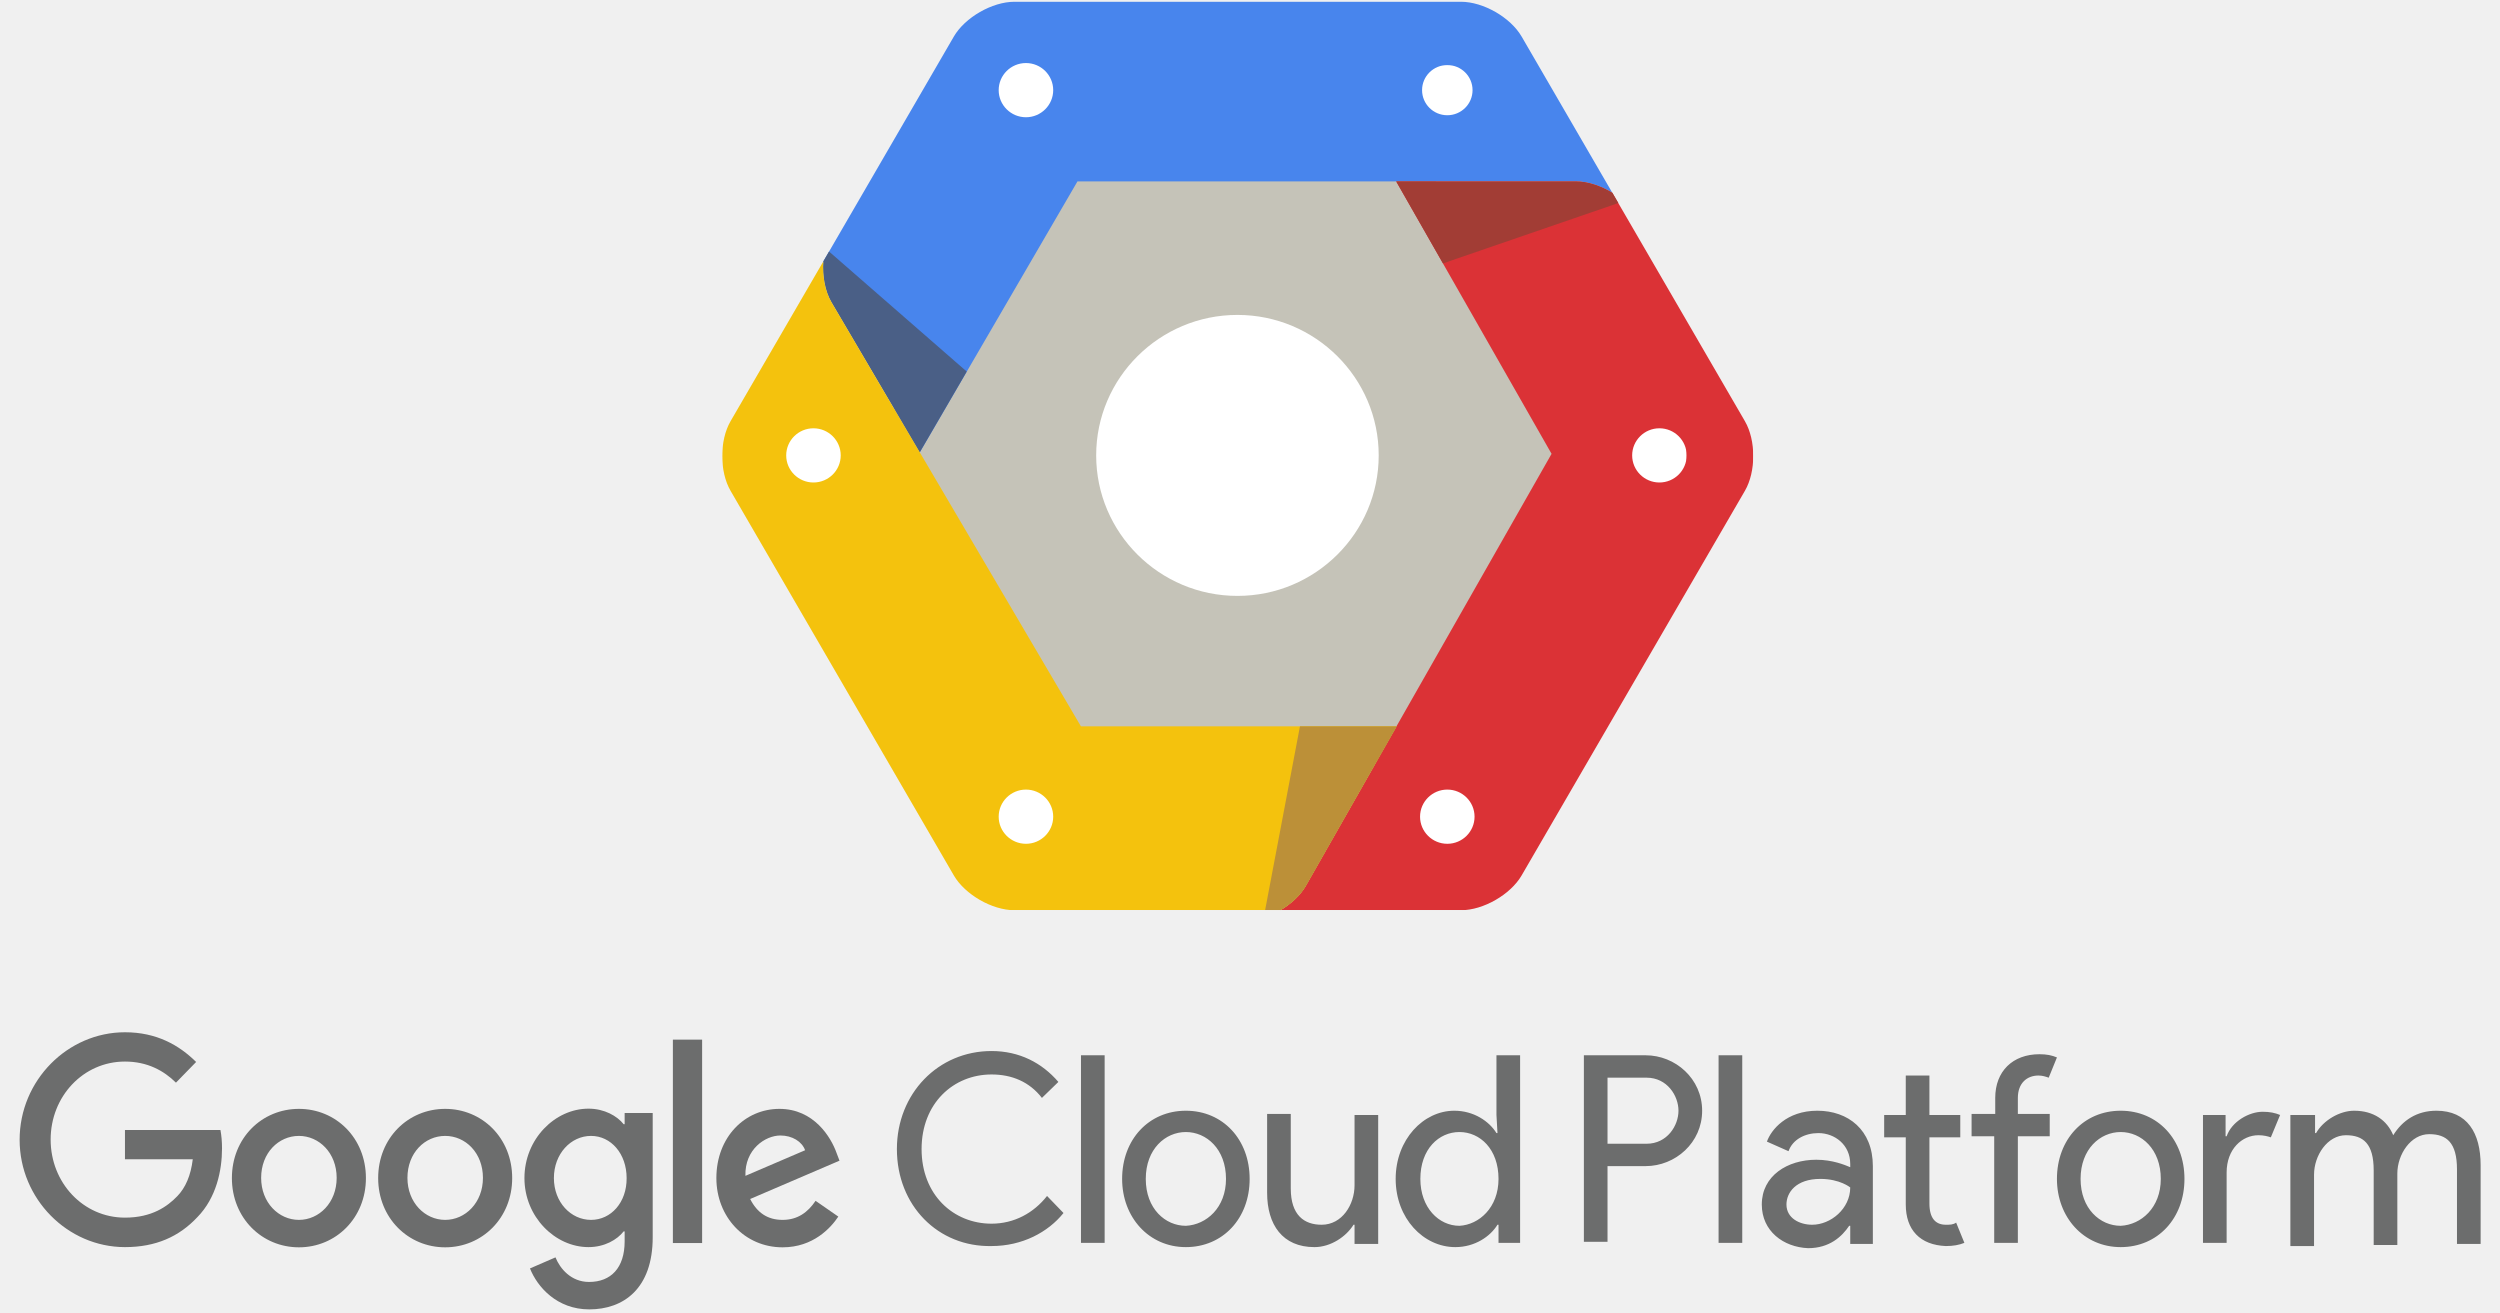
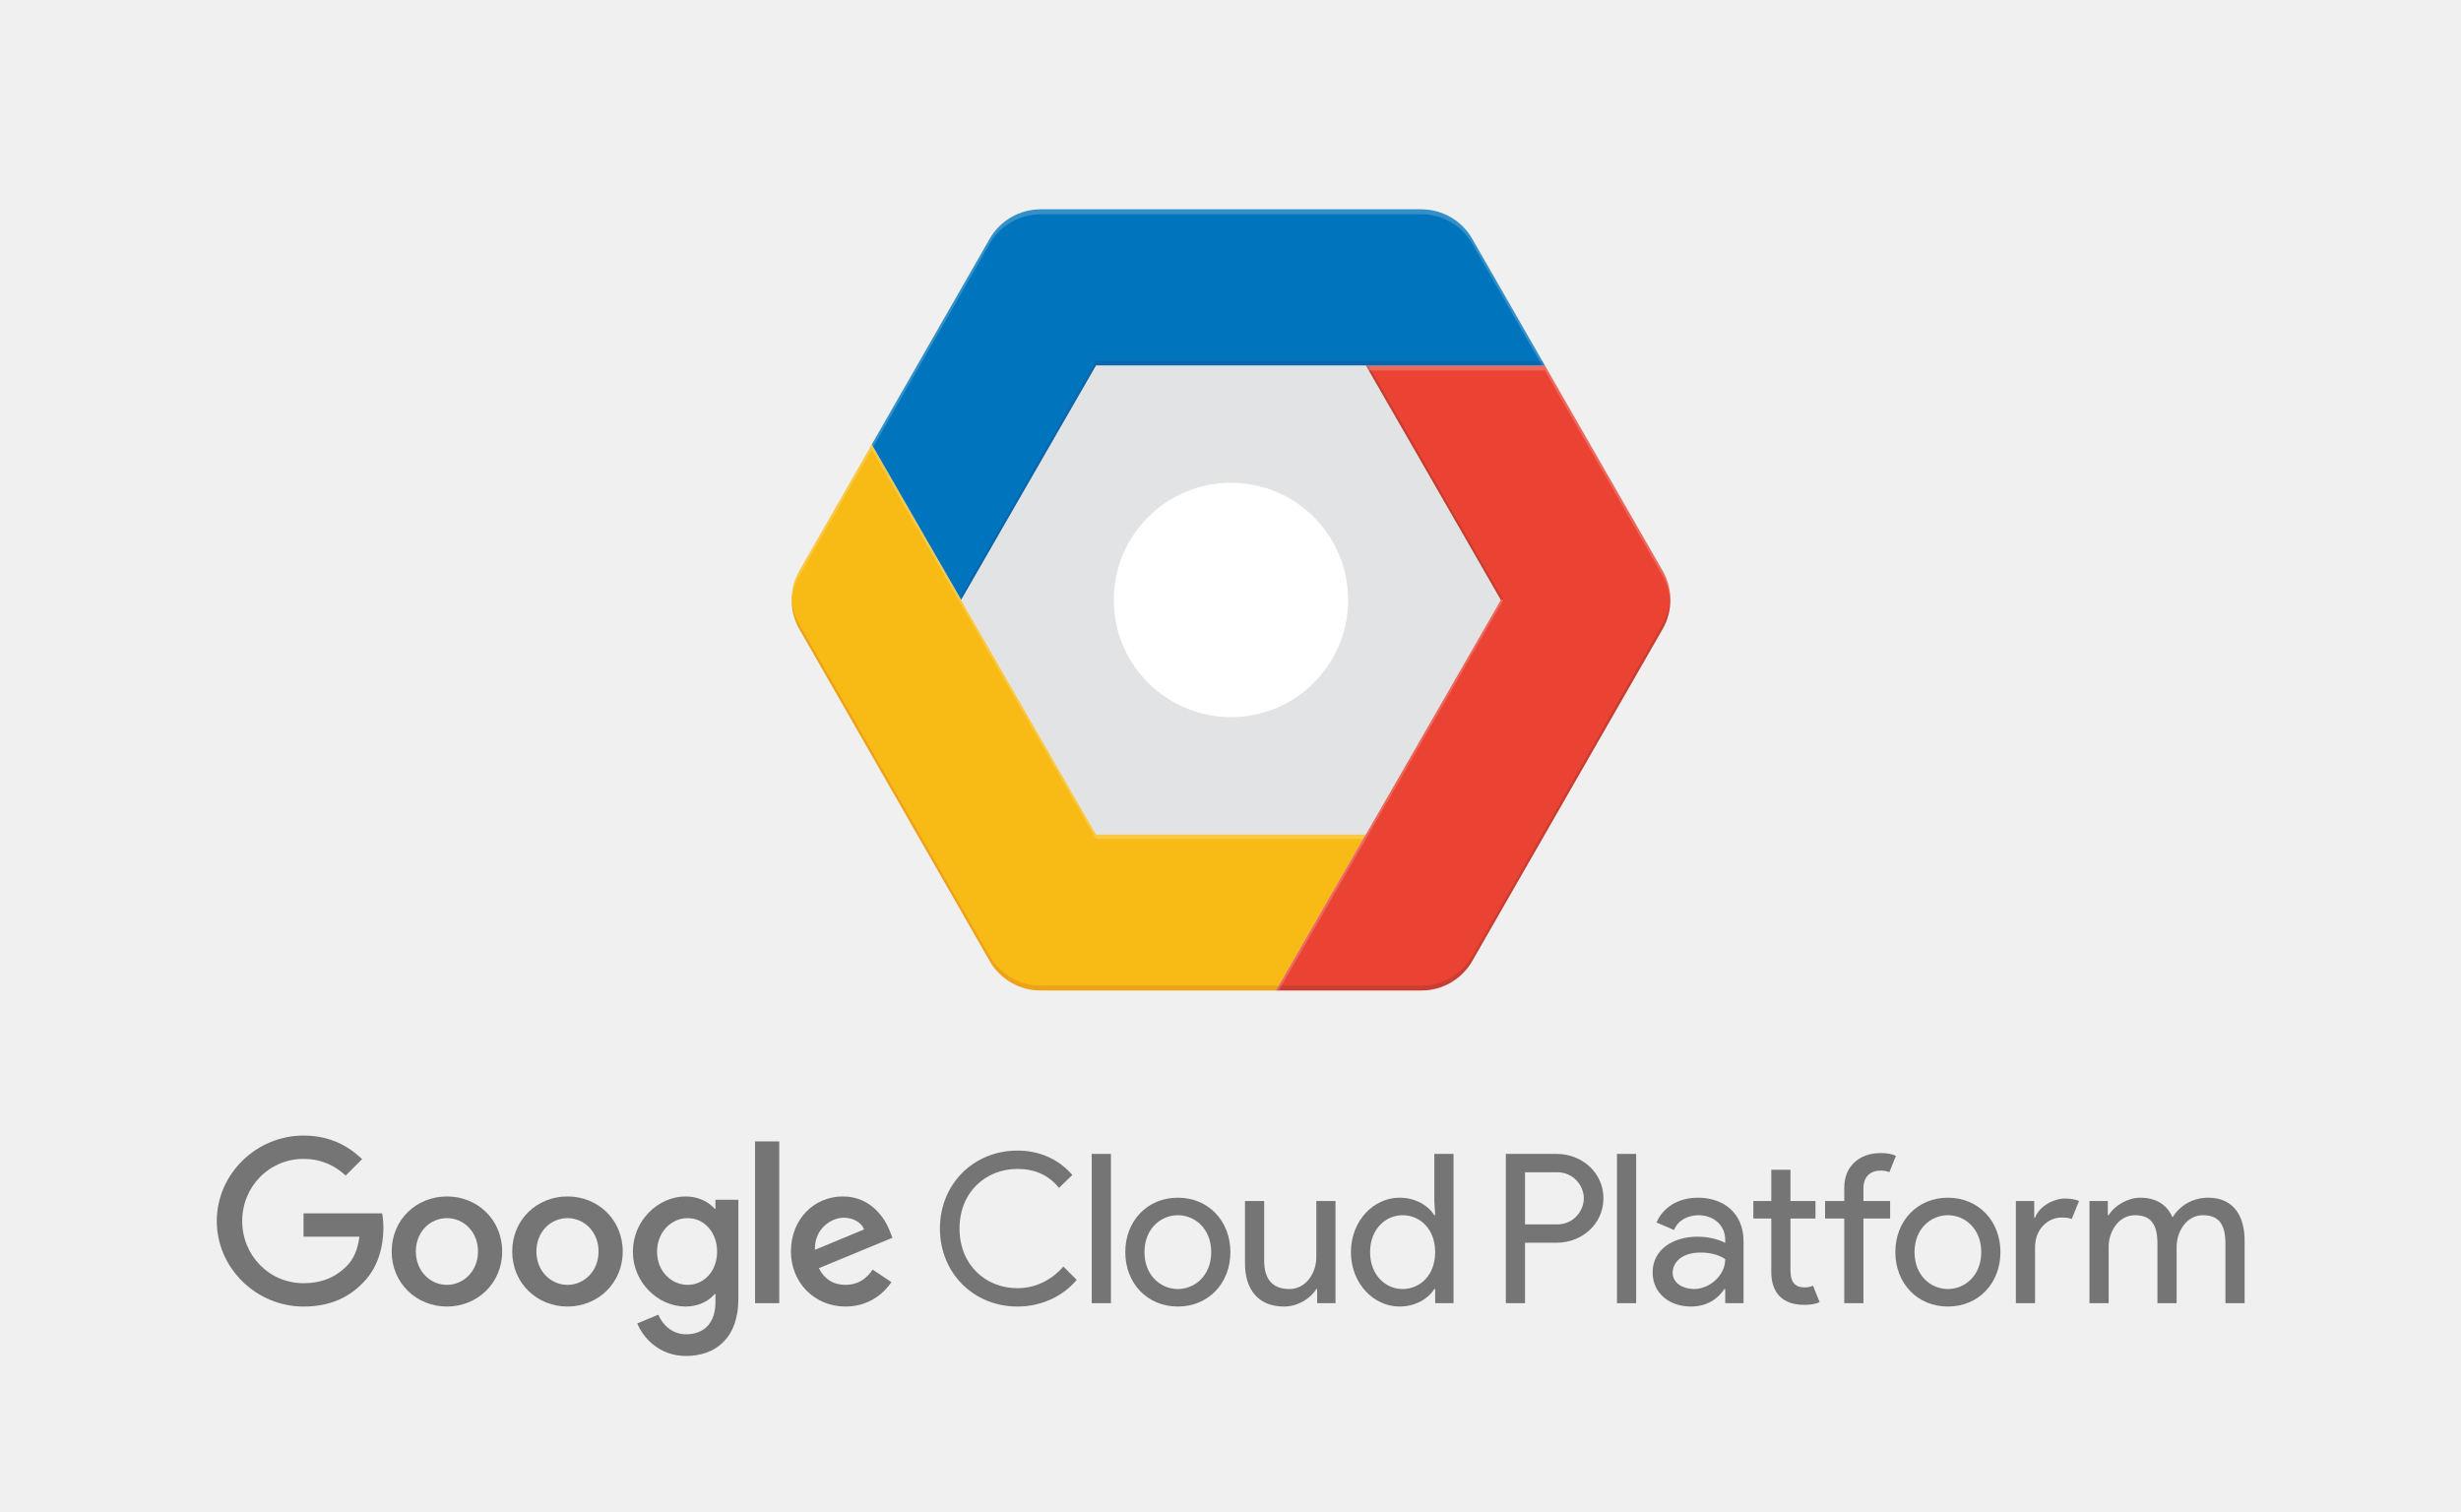
- <svg xmlns="http://www.w3.org/2000/svg" xmlns:xlink="http://www.w3.org/1999/xlink" width="120px" height="63px" viewBox="0 0 120 63" version="1.1">
-   <defs>
-     <polygon id="path-1" points="22.779 20.301 22.779 40.581 0.073 40.581 0.073 0.021 22.779 0.021" />
-     <polygon id="path-3" points="0 15.573 0 31.142 46.294 31.142 46.294 0.004 0 0.004" />
+ <svg xmlns="http://www.w3.org/2000/svg" id="svg2" width="140" height="86" version="1.1" viewBox="0 0 2002.667 1237.333" xml:space="preserve">
+   <defs id="defs6">
+     <clipPath id="clipPath18" clipPathUnits="userSpaceOnUse">
+       <path id="path16" d="M 0,928 H 1502 V 0 H 0 Z" />
+     </clipPath>
+     <clipPath id="clipPath46" clipPathUnits="userSpaceOnUse">
+       <path id="path44" d="M 530.797,799.473 H 943.992 V 653.641 H 530.797 Z" />
+     </clipPath>
+     <clipPath id="clipPath62" clipPathUnits="userSpaceOnUse">
+       <path id="path60" d="M 585.703,706.566 H 943.992 V 559.715 H 585.703 Z" />
+     </clipPath>
+     <clipPath id="clipPath78" clipPathUnits="userSpaceOnUse">
+       <path id="path76" d="M 481.614,655.137 H 834.062 V 412.859 H 481.614 Z" />
+     </clipPath>
+     <clipPath id="clipPath94" clipPathUnits="userSpaceOnUse">
+       <path id="path92" d="M 481.614,561.215 H 780.625 V 319.953 H 481.614 Z" />
+     </clipPath>
+     <clipPath id="clipPath110" clipPathUnits="userSpaceOnUse">
+       <path id="path108" d="M 778.891,703.57 H 1020.96 V 319.953 H 778.891 Z" />
+     </clipPath>
+     <clipPath id="clipPath130" clipPathUnits="userSpaceOnUse">
+       <path id="path128" d="M 778.891,703.57 H 1020.96 V 319.953 H 778.891 Z" />
+     </clipPath>
+     <clipPath id="clipPath150" clipPathUnits="userSpaceOnUse">
+       <path id="path148" d="m 634.402,799.473 c -12.886,0 -24.785,-6.891 -31.199,-18.071 v 0 L 486.32,577.606 c -6.355,-11.087 -6.355,-24.696 0,-35.785 v 0 L 603.203,338.024 c 6.414,-11.176 18.313,-18.071 31.199,-18.071 v 0 h 233.77 c 12.883,0 24.781,6.895 31.195,18.071 v 0 l 116.883,203.797 c 6.355,11.089 6.355,24.698 0,35.785 v 0 l -72.258,125.964 -44.625,77.832 c -6.414,11.18 -18.312,18.071 -31.195,18.071 v 0 z" />
+     </clipPath>
+     <radialGradient id="radialGradient164" cx="0" cy="0" r="1" fx="0" fy="0" gradientTransform="matrix(553.6502,0,0,553.6502,559.0879,767.085)" gradientUnits="userSpaceOnUse" spreadMethod="pad">
+       <stop id="stop160" offset="0" style="stop-opacity:0.1;stop-color:#ffffff" />
+       <stop id="stop162" offset="1" style="stop-opacity:0;stop-color:#ffffff" />
+     </radialGradient>
+     <mask id="mask166" width="1" height="1" x="0" y="0" maskUnits="userSpaceOnUse">
+       <g id="g176">
+         <g id="g174">
+           <g id="g172">
+             <g id="g170">
+               <path id="path168" d="M -32768,32767 H 32767 V -32768 H -32768 Z" style="fill:url(#radialGradient164);stroke:none" />
+             </g>
+           </g>
+         </g>
+       </g>
+     </mask>
+     <radialGradient id="radialGradient186" cx="0" cy="0" r="1" fx="0" fy="0" gradientTransform="matrix(553.6502,0,0,553.6502,559.0879,767.085)" gradientUnits="userSpaceOnUse" spreadMethod="pad">
+       <stop id="stop182" offset="0" style="stop-opacity:1;stop-color:#ffffff" />
+       <stop id="stop184" offset="1" style="stop-opacity:1;stop-color:#ffffff" />
+     </radialGradient>
+     <clipPath id="clipPath196" clipPathUnits="userSpaceOnUse">
+       <path id="path194" d="M 128,80 H 1374 V 272 H 128 Z" />
+     </clipPath>
+     <clipPath id="clipPath254" clipPathUnits="userSpaceOnUse">
+       <path id="path252" d="M 0,136 H 416 V 0 H 0 Z" />
+     </clipPath>
  </defs>
-   <g id="Page-1" stroke="none" stroke-width="1" fill="none" fill-rule="evenodd">
-     <g id="Group">
-       <g id="Google-Cloud-01" transform="translate(34.66667, 0)">
-         <polyline id="Fill-1" fill="#C5C3B8" points="15.741 36.748 7.042 21.763 15.741 6.778 33.139 6.778 41.838 21.763 33.139 36.748 15.741 36.748" />
-         <path d="M24.73,28.603 C20.991,28.603 17.95,25.578 17.95,21.859 C17.95,18.141 20.991,15.116 24.73,15.116 C28.469,15.116 31.511,18.141 31.511,21.859 C31.511,25.578 28.469,28.603 24.73,28.603" id="Fill-2" fill="#FFFFFF" />
-         <path d="M38.371,1.754 C37.838,0.836 36.529,0.085 35.463,0.085 L14.026,0.085 C12.96,0.085 11.651,0.836 11.118,1.754 L4.855,12.545 C4.806,13.242 4.934,13.97 5.243,14.502 L9.483,21.712 L17.052,8.707 L40.976,8.707 C41.542,8.707 42.175,8.92 42.726,9.256 L38.371,1.754" id="Fill-3" fill="#4885ED" />
-         <path d="M5.127,12.072 L4.853,12.545 C4.804,13.242 4.932,13.97 5.241,14.502 L9.481,21.712 L11.737,17.836 L5.127,12.072" id="Fill-4" fill="#4A5F86" />
-         <path d="M14.579,5.628 C13.857,5.628 13.27,5.044 13.27,4.327 C13.27,3.609 13.857,3.026 14.579,3.026 C15.3,3.026 15.887,3.609 15.887,4.327 C15.887,5.044 15.3,5.628 14.579,5.628" id="Fill-5" fill="#FFFFFF" />
-         <g id="Group-9" transform="translate(26.71085, 3.101516)">
-           <mask id="mask-2" fill="white">
-             <use xlink:href="#path-1" />
-           </mask>
-           <g id="Clip-7" />
-           <path d="M9.305,1.225 C9.305,1.891 8.762,2.43 8.093,2.43 C7.424,2.43 6.882,1.891 6.882,1.225 C6.882,0.56 7.424,0.021 8.093,0.021 C8.762,0.021 9.305,0.56 9.305,1.225" id="Fill-6" fill="#FFFFFF" mask="url(#mask-2)" />
-           <path d="M22.379,17.117 L16.015,6.154 C15.465,5.818 14.831,5.605 14.265,5.605 L5.638,5.605 L13.098,18.682 L1.287,39.434 C1.027,39.882 0.583,40.289 0.073,40.589 L8.752,40.589 C9.819,40.589 11.127,39.838 11.66,38.92 L22.379,20.456 C22.912,19.538 22.912,18.035 22.379,17.117" id="Fill-8" fill="#DB3236" mask="url(#mask-2)" />
-         </g>
-         <path d="M43.013,9.747 L42.728,9.256 C42.178,8.92 41.544,8.707 40.978,8.707 L32.351,8.707 L34.597,12.643 L43.013,9.747" id="Fill-10" fill="#A23D35" />
-         <path d="M34.804,40.502 C34.083,40.502 33.496,39.918 33.496,39.201 C33.496,38.483 34.083,37.9 34.804,37.9 C35.526,37.9 36.112,38.483 36.112,39.201 C36.112,39.918 35.526,40.502 34.804,40.502" id="Fill-11" fill="#FFFFFF" />
-         <g id="Group-16" transform="translate(0, 12.54091)">
-           <mask id="mask-4" fill="white">
-             <use xlink:href="#path-3" />
-           </mask>
-           <g id="Clip-13" />
-           <path d="M44.985,10.619 C44.264,10.619 43.677,10.036 43.677,9.318 C43.677,8.601 44.264,8.017 44.985,8.017 C45.707,8.017 46.294,8.601 46.294,9.318 C46.294,10.036 45.707,10.619 44.985,10.619" id="Fill-12" fill="#FFFFFF" mask="url(#mask-4)" />
-           <path d="M17.217,22.322 L5.243,1.961 C4.934,1.429 4.806,0.701 4.855,0.004 L0.4,7.677 C-0.133,8.596 -0.133,10.098 0.4,11.017 L11.118,29.481 C11.651,30.399 12.96,31.15 14.026,31.15 L26.784,31.15 C27.294,30.85 27.738,30.442 27.998,29.995 L32.365,22.322 L17.217,22.322" id="Fill-14" fill="#F4C20D" mask="url(#mask-4)" />
-           <path d="M26.058,31.15 L26.8,31.15 C27.311,30.85 27.755,30.442 28.015,29.995 L32.382,22.322 L27.731,22.322 L26.058,31.15" id="Fill-15" fill="#BC9038" mask="url(#mask-4)" />
-         </g>
-         <path d="M14.579,40.502 C13.857,40.502 13.27,39.918 13.27,39.201 C13.27,38.483 13.857,37.9 14.579,37.9 C15.3,37.9 15.887,38.483 15.887,39.201 C15.887,39.918 15.3,40.502 14.579,40.502" id="Fill-17" fill="#FFFFFF" />
-         <path d="M4.379,23.16 C3.658,23.16 3.071,22.577 3.071,21.859 C3.071,21.142 3.658,20.558 4.379,20.558 C5.101,20.558 5.688,21.142 5.688,21.859 C5.688,22.577 5.101,23.16 4.379,23.16" id="Fill-18" fill="#FFFFFF" />
-       </g>
-       <g id="Page-1" transform="translate(0, 48.75)" fill="#6C6D6D">
-         <g id="Group-59" transform="translate(0, 0.172554)">
-           <path d="M110.037,4.596 L111.123,4.596 L111.123,5.466 L111.172,5.466 C111.518,4.852 112.308,4.392 112.999,4.392 C113.937,4.392 114.579,4.852 114.875,5.568 C115.319,4.852 116.01,4.392 116.948,4.392 C118.429,4.392 119.07,5.466 119.07,7 L119.07,10.786 L117.935,10.786 L117.935,7.205 C117.935,5.926 117.441,5.517 116.602,5.517 C115.714,5.517 115.072,6.489 115.072,7.41 L115.072,10.837 L113.937,10.837 L113.937,7.256 C113.937,5.977 113.443,5.568 112.604,5.568 C111.715,5.568 111.074,6.54 111.074,7.461 L111.074,10.888 L109.938,10.888 L109.938,4.596 L110.037,4.596 Z M105.743,10.734 L105.743,4.596 L106.828,4.596 L106.828,5.619 L106.878,5.619 C107.125,4.903 107.964,4.442 108.606,4.442 C108.951,4.442 109.198,4.494 109.445,4.596 L109,5.67 C108.852,5.619 108.655,5.568 108.408,5.568 C107.618,5.568 106.878,6.233 106.878,7.359 L106.878,10.734 L105.743,10.734 Z M103.718,7.665 C103.718,6.233 102.781,5.415 101.793,5.415 C100.806,5.415 99.868,6.233 99.868,7.665 C99.868,9.097 100.806,9.916 101.793,9.916 C102.781,9.865 103.718,9.046 103.718,7.665 Z M104.854,7.665 C104.854,9.558 103.571,10.939 101.793,10.939 C100.017,10.939 98.733,9.507 98.733,7.665 C98.733,5.773 100.017,4.392 101.793,4.392 C103.571,4.392 104.854,5.773 104.854,7.665 Z M98.733,1.834 L98.338,2.806 C98.19,2.755 98.041,2.703 97.845,2.703 C97.301,2.703 96.857,3.062 96.857,3.777 L96.857,4.545 L98.387,4.545 L98.387,5.619 L96.857,5.619 L96.857,10.734 L95.722,10.734 L95.722,5.619 L94.636,5.619 L94.636,4.545 L95.771,4.545 L95.771,3.777 C95.771,2.499 96.61,1.68 97.894,1.68 C98.239,1.68 98.486,1.731 98.733,1.834 Z M91.477,8.893 L91.477,5.67 L90.44,5.67 L90.44,4.596 L91.477,4.596 L91.477,2.703 L92.612,2.703 L92.612,4.596 L94.093,4.596 L94.093,5.67 L92.612,5.67 L92.612,8.842 C92.612,9.558 92.908,9.865 93.402,9.865 C93.599,9.865 93.747,9.865 93.895,9.763 L94.29,10.734 C94.043,10.837 93.747,10.888 93.402,10.888 C92.168,10.837 91.477,10.121 91.477,8.893 Z M88.811,8.075 C88.811,8.075 88.317,7.665 87.379,7.665 C86.195,7.665 85.75,8.33 85.75,8.893 C85.75,9.558 86.392,9.865 86.984,9.865 C87.873,9.865 88.811,9.097 88.811,8.075 Z M84.566,8.893 C84.566,7.512 85.8,6.745 87.182,6.745 C87.972,6.745 88.564,7 88.811,7.103 L88.811,6.949 C88.811,6.028 88.07,5.466 87.281,5.466 C86.639,5.466 86.047,5.773 85.849,6.335 L84.812,5.875 C85.01,5.312 85.75,4.392 87.232,4.392 C88.712,4.392 89.897,5.312 89.897,7.051 L89.897,10.786 L88.811,10.786 L88.811,9.916 L88.761,9.916 C88.416,10.428 87.824,10.99 86.787,10.99 C85.602,10.939 84.566,10.172 84.566,8.893 Z M82.492,10.734 L83.628,10.734 L83.628,1.731 L82.492,1.731 L82.492,10.734 Z M79.037,5.977 C80.024,5.977 80.567,5.108 80.567,4.392 C80.567,3.675 80.024,2.806 79.037,2.806 L77.161,2.806 L77.161,5.977 L79.037,5.977 Z M76.026,10.734 L76.026,1.731 L78.988,1.731 C80.419,1.731 81.703,2.857 81.703,4.392 C81.703,5.926 80.419,7.051 78.988,7.051 L77.161,7.051 L77.161,10.684 L76.026,10.684 L76.026,10.734 Z M71.929,7.665 C71.929,6.233 71.04,5.415 70.053,5.415 C69.065,5.415 68.177,6.233 68.177,7.665 C68.177,9.046 69.065,9.916 70.053,9.916 C70.991,9.865 71.929,9.046 71.929,7.665 Z M66.992,7.665 C66.992,5.773 68.325,4.392 69.806,4.392 C70.744,4.392 71.485,4.903 71.83,5.466 L71.879,5.466 L71.83,4.596 L71.83,1.731 L72.965,1.731 L72.965,10.734 L71.929,10.734 L71.929,9.865 L71.879,9.865 C71.534,10.428 70.793,10.939 69.855,10.939 C68.325,10.939 66.992,9.558 66.992,7.665 Z M65.018,10.734 L65.018,9.865 L64.969,9.865 C64.623,10.428 63.882,10.939 63.093,10.939 C61.562,10.939 60.822,9.865 60.822,8.33 L60.822,4.545 L61.957,4.545 L61.957,8.126 C61.957,9.405 62.599,9.865 63.438,9.865 C64.426,9.865 65.018,8.893 65.018,7.972 L65.018,4.596 L66.153,4.596 L66.153,10.786 L65.018,10.786 L65.018,10.734 Z M58.848,7.665 C58.848,6.233 57.91,5.415 56.922,5.415 C55.935,5.415 54.997,6.233 54.997,7.665 C54.997,9.097 55.935,9.916 56.922,9.916 C57.91,9.865 58.848,9.046 58.848,7.665 Z M59.983,7.665 C59.983,9.558 58.7,10.939 56.922,10.939 C55.145,10.939 53.862,9.507 53.862,7.665 C53.862,5.773 55.145,4.392 56.922,4.392 C58.7,4.392 59.983,5.773 59.983,7.665 Z M51.887,10.734 L53.023,10.734 L53.023,1.731 L51.887,1.731 L51.887,10.734 Z M43.051,6.233 C43.051,3.573 45.026,1.527 47.593,1.527 C48.926,1.527 50.012,2.09 50.802,3.01 L50.012,3.777 C49.419,3.01 48.58,2.652 47.593,2.652 C45.766,2.652 44.236,4.034 44.236,6.233 C44.236,8.433 45.766,9.814 47.593,9.814 C48.679,9.814 49.617,9.302 50.258,8.484 L51.048,9.302 C50.307,10.223 49.074,10.888 47.593,10.888 C45.026,10.939 43.051,8.944 43.051,6.233 Z" id="Fill-52" />
-           <path d="M28.37,9.632 C27.403,9.632 26.587,8.786 26.587,7.626 C26.587,6.456 27.403,5.601 28.37,5.601 C29.328,5.601 30.078,6.456 30.078,7.626 C30.087,8.796 29.328,9.632 28.37,9.632 L28.37,9.632 Z M29.983,4.5 L29.983,5.04 L29.936,5.04 C29.623,4.647 29.015,4.293 28.247,4.293 C26.643,4.293 25.173,5.748 25.173,7.626 C25.173,9.484 26.643,10.939 28.247,10.939 C29.015,10.939 29.623,10.585 29.936,10.183 L29.983,10.183 L29.983,10.664 C29.983,11.932 29.328,12.611 28.275,12.611 C27.412,12.611 26.881,11.972 26.663,11.431 L25.439,11.962 C25.79,12.847 26.729,13.928 28.285,13.928 C29.936,13.928 31.33,12.925 31.33,10.467 L31.33,4.5 L29.983,4.5 Z M21.368,9.632 C20.401,9.632 19.557,8.806 19.557,7.616 C19.557,6.417 20.391,5.601 21.368,5.601 C22.346,5.601 23.181,6.417 23.181,7.616 C23.181,8.806 22.336,9.632 21.368,9.632 L21.368,9.632 Z M21.368,4.303 C19.594,4.303 18.152,5.699 18.152,7.626 C18.152,9.543 19.594,10.949 21.368,10.949 C23.143,10.949 24.585,9.543 24.585,7.626 C24.585,5.699 23.143,4.303 21.368,4.303 L21.368,4.303 Z M14.348,9.632 C13.38,9.632 12.535,8.806 12.535,7.616 C12.535,6.417 13.37,5.601 14.348,5.601 C15.316,5.601 16.16,6.417 16.16,7.616 C16.16,8.806 15.316,9.632 14.348,9.632 L14.348,9.632 Z M14.348,4.303 C12.573,4.303 11.131,5.699 11.131,7.626 C11.131,9.543 12.573,10.949 14.348,10.949 C16.122,10.949 17.564,9.543 17.564,7.626 C17.564,5.699 16.122,4.303 14.348,4.303 L14.348,4.303 Z M0.942,5.787 C0.942,2.936 3.247,0.626 5.998,0.626 C7.517,0.626 8.598,1.245 9.414,2.052 L8.446,3.045 C7.868,2.474 7.08,2.032 5.998,2.032 C3.997,2.032 2.431,3.703 2.431,5.777 C2.431,7.852 3.997,9.524 5.998,9.524 C7.298,9.524 8.039,8.983 8.513,8.491 C8.902,8.088 9.158,7.508 9.253,6.722 L5.998,6.722 L5.998,5.316 L10.581,5.316 C10.629,5.571 10.657,5.866 10.657,6.2 C10.657,7.262 10.382,8.57 9.48,9.494 C8.598,10.438 7.479,10.939 5.998,10.939 C3.247,10.939 0.942,8.629 0.942,5.787 L0.942,5.787 Z" id="Fill-54" />
-           <polygon id="Fill-56" points="32.298 10.743 33.702 10.743 33.702 0.98 32.298 0.98" />
-           <path d="M37.46,5.581 C38.019,5.581 38.494,5.866 38.645,6.289 L35.78,7.518 C35.742,6.24 36.738,5.581 37.46,5.581 M37.564,9.632 C36.843,9.632 36.34,9.287 36.008,8.629 L40.296,6.79 L40.154,6.417 C39.888,5.67 39.072,4.303 37.412,4.303 C35.761,4.303 34.386,5.65 34.386,7.626 C34.386,9.484 35.742,10.949 37.564,10.949 C39.034,10.949 39.879,10.015 40.239,9.474 L39.148,8.717 C38.778,9.268 38.285,9.632 37.564,9.632" id="Fill-58" />
+   <g id="g10" transform="matrix(1.333333,0,0,-1.333333,0,1237.333)">
+     <g id="g12">
+       <g id="g14" clip-path="url(#clipPath18)">
+         <g id="g20" transform="translate(834.0625,415.8555)">
+           <path id="path22" d="M 0,0 -55.172,-95.902 H -199.66 c -12.887,0 -24.785,6.894 -31.199,18.07 l -116.883,203.797 c -6.356,11.09 -6.356,24.699 0,35.785 l 44.476,77.531 54.907,-95.422 L -165.586,0 Z" style="fill:#f8bb16;fill-opacity:1;fill-rule:nonzero;stroke:none" />
+         </g>
+         <g id="g24" transform="translate(1016.25,541.8203)">
+           <path id="path26" d="m 0,0 -116.883,-203.797 c -6.414,-11.176 -18.312,-18.07 -31.195,-18.07 h -89.281 l 55.172,95.902 82.808,143.86 -82.808,143.855 H -72.258 L 0,35.785 C 6.355,24.699 6.355,11.09 0,0" style="fill:#ea4334;fill-opacity:1;fill-rule:nonzero;stroke:none" />
+         </g>
+         <g id="g28" transform="translate(943.9922,703.5703)">
+           <path id="path30" d="m 0,0 h -275.516 l -82.773,-143.855 -54.906,95.421 72.406,126.266 c 6.414,11.18 18.312,18.07 31.199,18.07 h 233.77 c 12.882,0 24.781,-6.89 31.195,-18.07 z" style="fill:#0074bc;fill-opacity:1;fill-rule:nonzero;stroke:none" />
+         </g>
+         <g id="g32" transform="translate(834.0625,703.5703)">
+           <path id="path34" d="M 0,0 82.781,-143.855 0,-287.715 h -165.555 l -82.804,143.86 L -165.586,0 Z" style="fill:#e2e3e4;fill-opacity:1;fill-rule:nonzero;stroke:none" />
+         </g>
+         <g id="g36" transform="translate(751.2852,631.6445)">
+           <path id="path38" d="m 0,0 c 39.727,0 71.93,-32.207 71.93,-71.93 0,-39.726 -32.203,-71.929 -71.93,-71.929 -39.723,0 -71.926,32.203 -71.926,71.929 C -71.926,-32.207 -39.723,0 0,0" style="fill:#ffffff;fill-opacity:1;fill-rule:nonzero;stroke:none" />
+         </g>
+         <g id="g40">
+           <g id="g42" />
+           <g id="g54">
+             <g id="g52" clip-path="url(#clipPath46)" style="opacity:0.2">
+               <g id="g50" transform="translate(603.2031,778.4062)">
+                 <path id="path48" d="m 0,0 c 6.414,11.18 18.312,18.074 31.199,18.074 h 233.77 c 12.883,0 24.781,-6.894 31.195,-18.074 l 42.918,-74.836 h 1.707 L 296.164,2.996 c -6.414,11.18 -18.312,18.07 -31.195,18.07 H 31.199 C 18.312,21.066 6.414,14.176 0,2.996 l -72.406,-126.266 0.867,-1.496 z" style="fill:#ffffff;fill-opacity:1;fill-rule:nonzero;stroke:none" />
+               </g>
+             </g>
+           </g>
+         </g>
+         <g id="g56">
+           <g id="g58" />
+           <g id="g70">
+             <g id="g68" clip-path="url(#clipPath62)" style="opacity:0.2">
+               <g id="g66" transform="translate(585.7031,559.7148)">
+                 <path id="path64" d="m 0,0 82.773,143.855 h 275.516 l -1.707,2.997 H 82.773 L 0,2.996" style="fill:#2c3079;fill-opacity:1;fill-rule:nonzero;stroke:none" />
+               </g>
+             </g>
+           </g>
+         </g>
+         <g id="g72">
+           <g id="g74" />
+           <g id="g86">
+             <g id="g84" clip-path="url(#clipPath78)" style="opacity:0.2">
+               <g id="g82" transform="translate(486.3203,574.6094)">
+                 <path id="path80" d="m 0,0 44.477,77.535 54.906,-95.43 82.773,-143.855 h 163.848 l 1.738,2.996 H 182.156 L 99.383,-14.895 44.477,80.527 0,2.996 C -3.445,-2.996 -4.945,-9.711 -4.676,-16.395 -4.437,-10.73 -2.906,-5.098 0,0" style="fill:#ffffff;fill-opacity:1;fill-rule:nonzero;stroke:none" />
+               </g>
+             </g>
+           </g>
+         </g>
+         <g id="g88">
+           <g id="g90" />
+           <g id="g102">
+             <g id="g100" clip-path="url(#clipPath94)" style="opacity:0.2">
+               <g id="g98" transform="translate(780.625,322.9492)">
+                 <path id="path96" d="m 0,0 h -146.223 c -12.886,0 -24.785,6.891 -31.199,18.07 l -116.883,203.797 c -2.906,5.098 -4.437,10.731 -4.675,16.399 -0.27,-6.688 1.23,-13.399 4.675,-19.395 L -177.422,15.074 c 6.414,-11.176 18.313,-18.07 31.199,-18.07 H -1.734 Z" style="fill:#be3b26;fill-opacity:1;fill-rule:nonzero;stroke:none" />
+               </g>
+             </g>
+           </g>
+         </g>
+         <g id="g104">
+           <g id="g106" />
+           <g id="g122">
+             <g id="g120" clip-path="url(#clipPath110)" style="opacity:0.2">
+               <g id="g114" transform="translate(918.5508,559.7148)">
+                 <path id="path112" d="m 0,0 -82.75,143.855 h -1.738 L -1.68,0 Z" style="fill:#3f2723;fill-opacity:1;fill-rule:nonzero;stroke:none" />
+               </g>
+               <g id="g118" transform="translate(1016.25,544.8164)">
+                 <path id="path116" d="m 0,0 -116.883,-203.797 c -6.414,-11.18 -18.312,-18.07 -31.195,-18.07 h -87.547 l -1.734,-2.996 h 89.281 c 12.883,0 24.781,6.894 31.195,18.07 L 0,-2.996 C 3.449,3 4.945,9.711 4.68,16.398 4.437,10.73 2.91,5.098 0,0" style="fill:#3f2723;fill-opacity:1;fill-rule:nonzero;stroke:none" />
+               </g>
+             </g>
+           </g>
+         </g>
+         <g id="g124">
+           <g id="g126" />
+           <g id="g142">
+             <g id="g140" clip-path="url(#clipPath130)" style="opacity:0.2">
+               <g id="g134" transform="translate(943.9922,700.5742)">
+                 <path id="path132" d="m 0,0 72.258,-125.965 c 2.91,-5.097 4.437,-10.73 4.68,-16.394 0.265,6.683 -1.231,13.398 -4.68,19.39 L 0,2.996 H -109.93 L -108.191,0" style="fill:#ffffff;fill-opacity:1;fill-rule:nonzero;stroke:none" />
+               </g>
+               <g id="g138" transform="translate(834.0625,412.8594)">
+                 <path id="path136" d="M 0,0 84.488,146.855 H 82.809 L 0,2.996 -55.172,-92.906 h 1.734 z" style="fill:#ffffff;fill-opacity:1;fill-rule:nonzero;stroke:none" />
+               </g>
+             </g>
+           </g>
+         </g>
+       </g>
+     </g>
+     <g id="g144">
+       <g id="g146" clip-path="url(#clipPath150)">
+         <g id="g152">
+           <g id="g154" />
+           <g id="g178" mask="url(#mask166)">
+             <g id="g180">
+               <path id="path188" d="m 634.402,799.473 c -12.886,0 -24.785,-6.891 -31.199,-18.071 v 0 L 486.32,577.606 c -6.355,-11.087 -6.355,-24.696 0,-35.785 v 0 L 603.203,338.024 c 6.414,-11.176 18.313,-18.071 31.199,-18.071 v 0 h 233.77 c 12.883,0 24.781,6.895 31.195,18.071 v 0 l 116.883,203.797 c 6.355,11.089 6.355,24.698 0,35.785 v 0 l -72.258,125.964 -44.625,77.832 c -6.414,11.18 -18.312,18.071 -31.195,18.071 v 0 z" style="fill:url(#radialGradient186);stroke:none" />
+             </g>
+           </g>
+         </g>
+       </g>
+     </g>
+     <g id="g190">
+       <g id="g192" clip-path="url(#clipPath196)">
+         <g id="g198" transform="translate(572.6328,173.8242)">
+           <path id="path200" d="m 0,0 c 0,27.266 20.609,47.875 47.617,47.875 13.824,0 25.473,-5.504 33.664,-14.977 L 73.09,24.961 C 66.691,32.898 58.113,36.609 47.617,36.609 28.289,36.609 12.031,22.531 12.031,0 c 0,-22.527 16.258,-36.609 35.586,-36.609 11.524,0 21.25,5.379 28.164,13.312 l 8.188,-8.191 C 75.906,-41.086 62.977,-47.871 47.617,-47.871 20.609,-47.871 0,-27.266 0,0" style="fill:#767576;fill-opacity:1;fill-rule:nonzero;stroke:none" />
+         </g>
+         <path id="path202" d="m 665.816,219.652 h 11.777 V 128 h -11.777 z" style="fill:#767576;fill-opacity:1;fill-rule:nonzero;stroke:none" />
+         <g id="g204" transform="translate(739.1602,159.3633)">
+           <path id="path206" d="m 0,0 c 0,14.336 -9.984,22.656 -20.48,22.656 -10.497,0 -20.481,-8.32 -20.481,-22.656 0,-14.34 9.984,-22.66 20.481,-22.66 C -9.984,-22.66 0,-14.34 0,0 m 11.777,0 c 0,-19.074 -13.441,-33.41 -32.257,-33.41 -18.817,0 -32.258,14.336 -32.258,33.41 0,19.07 13.441,33.406 32.258,33.406 C -1.664,33.406 11.777,19.07 11.777,0" style="fill:#767576;fill-opacity:1;fill-rule:nonzero;stroke:none" />
+         </g>
+         <g id="g208" transform="translate(804.1836,128)">
+           <path id="path210" d="m 0,0 v 8.703 h -0.512 c -3.453,-5.762 -11.265,-10.75 -19.84,-10.75 -16.128,0 -23.937,10.879 -23.937,26.367 v 38.403 h 11.777 V 26.242 c 0,-13.058 6.528,-17.539 15.489,-17.539 10.238,0 16.511,9.856 16.511,19.457 V 62.723 H 11.266 V 0 Z" style="fill:#767576;fill-opacity:1;fill-rule:nonzero;stroke:none" />
+         </g>
+         <g id="g212" transform="translate(876.6328,159.3633)">
+           <path id="path214" d="m 0,0 c 0,14.336 -9.473,22.656 -19.969,22.656 -10.5,0 -19.969,-8.578 -19.969,-22.656 0,-14.082 9.469,-22.66 19.969,-22.66 C -9.473,-22.66 0,-14.34 0,0 m -51.715,0 c 0,19.199 13.949,33.406 29.824,33.406 9.985,0 17.793,-4.992 21.375,-10.75 H 0 l -0.516,8.703 v 28.93 H 11.266 V -31.363 H 0 v 8.703 h -0.516 c -3.582,-5.762 -11.39,-10.75 -21.375,-10.75 -15.875,0 -29.824,14.207 -29.824,33.41" style="fill:#767576;fill-opacity:1;fill-rule:nonzero;stroke:none" />
+         </g>
+         <g id="g216" transform="translate(951.5078,176.3867)">
+           <path id="path218" d="M 0,0 C 10.496,0 16.383,8.703 16.383,16 16.383,23.297 10.496,32 0,32 H -19.711 V 0 Z M -31.492,-48.387 V 43.266 H -0.258 C 14.977,43.266 28.418,32 28.418,16 28.418,0 14.977,-11.266 -0.258,-11.266 h -19.453 v -37.121 z" style="fill:#767576;fill-opacity:1;fill-rule:nonzero;stroke:none" />
+         </g>
+         <path id="path220" d="m 988.242,219.652 h 11.773 V 128 h -11.773 z" style="fill:#767576;fill-opacity:1;fill-rule:nonzero;stroke:none" />
+         <g id="g222" transform="translate(1054.676,155.0078)">
+           <path id="path224" d="m 0,0 c 0,0 -4.992,4.098 -14.98,4.098 -12.415,0 -17.278,-6.657 -17.278,-12.414 0,-6.657 6.91,-9.989 13.055,-9.989 C -9.855,-18.305 0,-10.238 0,0 m -44.547,-8.063 c 0,14.208 12.801,21.887 27.52,21.887 8.449,0 14.593,-2.429 17.027,-3.84 v 1.793 c 0,9.473 -7.551,15.235 -16.387,15.235 -6.527,0 -12.8,-3.203 -14.976,-9.09 l -10.75,4.609 c 2.172,5.762 9.726,15.231 25.468,15.231 15.364,0 27.907,-9.215 27.907,-26.879 V -27.008 H 0 v 8.703 h -0.512 c -3.457,-5.246 -9.859,-10.75 -20.609,-10.75 -12.801,0 -23.426,7.934 -23.426,20.992" style="fill:#767576;fill-opacity:1;fill-rule:nonzero;stroke:none" />
+         </g>
+         <g id="g226" transform="translate(1082.961,147.0742)">
+           <path id="path228" d="m 0,0 v 32.898 h -11.008 v 10.75 H 0 V 62.852 H 11.777 V 43.648 h 15.36 V 32.898 H 11.777 V 0.895 c 0,-7.04 2.942,-10.239 8.45,-10.239 2.171,0 3.71,0.254 5.375,1.024 l 4.093,-10.114 c -2.687,-1.152 -5.5,-1.664 -9.468,-1.664 C 7.039,-20.098 0,-12.801 0,0" style="fill:#767576;fill-opacity:1;fill-rule:nonzero;stroke:none" />
+         </g>
+         <g id="g230" transform="translate(1159.504,218.5)">
+           <path id="path232" d="m 0,0 -4.098,-10.113 c -1.535,0.769 -3.199,1.023 -5.375,1.023 -5.886,0 -10.496,-3.453 -10.496,-10.75 v -7.937 h 16.387 v -10.75 H -19.969 V -90.5 h -11.777 v 51.973 H -43.52 v 10.75 h 11.774 v 8.32 c 0,12.801 9.09,21.121 22.273,21.121 C -5.504,1.664 -2.688,1.152 0,0" style="fill:#767576;fill-opacity:1;fill-rule:nonzero;stroke:none" />
+         </g>
+         <g id="g234" transform="translate(1211.855,159.3633)">
+           <path id="path236" d="m 0,0 c 0,14.336 -9.984,22.656 -20.48,22.656 -10.497,0 -20.481,-8.32 -20.481,-22.656 0,-14.34 9.984,-22.66 20.481,-22.66 C -9.984,-22.66 0,-14.34 0,0 m 11.777,0 c 0,-19.074 -13.441,-33.41 -32.257,-33.41 -18.817,0 -32.258,14.336 -32.258,33.41 0,19.07 13.441,33.406 32.258,33.406 C -1.664,33.406 11.777,19.07 11.777,0" style="fill:#767576;fill-opacity:1;fill-rule:nonzero;stroke:none" />
+         </g>
+         <g id="g238" transform="translate(1233.102,128)">
+           <path id="path240" d="M 0,0 V 62.723 H 11.266 V 52.48 h 0.511 c 2.559,7.172 11.649,11.778 18.176,11.778 3.84,0 6.399,-0.512 8.832,-1.535 l -4.48,-11.008 c -1.664,0.64 -3.711,0.894 -6.274,0.894 -8.062,0 -16.254,-6.785 -16.254,-18.304 L 11.777,0 Z" style="fill:#767576;fill-opacity:1;fill-rule:nonzero;stroke:none" />
+         </g>
+         <g id="g242" transform="translate(1278.285,190.7227)">
+           <path id="path244" d="m 0,0 h 11.262 v -8.703 h 0.515 c 3.582,6.015 11.903,10.75 19.328,10.75 10.11,0 16.641,-4.606 19.84,-12.031 4.481,7.039 12.16,12.031 21.891,12.031 15.359,0 22.402,-10.879 22.402,-26.367 V -62.723 H 83.457 v 36.61 c 0,13.058 -4.992,17.41 -13.949,17.41 -9.602,0 -16.004,-9.731 -16.004,-19.328 V -62.723 H 41.73 v 36.61 c 0,13.058 -4.992,17.41 -13.953,17.41 -9.601,0 -16,-9.731 -16,-19.328 V -62.723 H 0 Z" style="fill:#767576;fill-opacity:1;fill-rule:nonzero;stroke:none" />
+         </g>
+         <g id="g246" transform="matrix(1,0,0,-1,128,231)">
+           <g id="g248">
+             <g id="g250" clip-path="url(#clipPath254)">
+               <g id="g256" transform="translate(0.7227,52.5654)">
+                 <path id="path258" d="m 0,0 c 0,-28.929 24.321,-52.482 53.251,-52.482 16.001,0 27.394,6.272 35.97,14.464 L 79.108,-27.905 C 72.964,-33.665 64.644,-38.146 53.251,-38.146 32.13,-38.146 15.617,-21.12 15.617,0 c 0,21.121 16.513,38.145 37.634,38.145 13.696,0 21.505,-5.503 26.497,-10.496 4.097,-4.095 6.784,-9.984 7.809,-18.048 H 53.251 V -4.735 h 48.258 c 0.512,2.559 0.768,5.631 0.768,8.96 0,10.753 -2.944,24.065 -12.417,33.538 C 80.645,47.362 68.867,52.482 53.251,52.482 24.321,52.482 0,28.93 0,0" style="fill:#767576;fill-opacity:1;fill-rule:nonzero;stroke:none" />
+               </g>
+               <g id="g260" transform="translate(142.0005,91.7354)">
+                 <path id="path262" d="m 0,0 c -10.241,0 -19.073,-8.448 -19.073,-20.482 0,-12.16 8.832,-20.48 19.073,-20.48 10.24,0 19.072,8.32 19.072,20.48 C 19.072,-8.448 10.24,0 0,0 m 0,-54.275 c -18.689,0 -33.922,14.21 -33.922,33.793 0,19.457 15.233,33.794 33.922,33.794 18.689,0 33.921,-14.337 33.921,-33.794 0,-19.583 -15.232,-33.793 -33.921,-33.793" style="fill:#767576;fill-opacity:1;fill-rule:nonzero;stroke:none" />
+               </g>
+               <g id="g264" transform="translate(216,91.7354)">
+                 <path id="path266" d="m 0,0 c -10.24,0 -19.073,-8.448 -19.073,-20.482 0,-12.16 8.833,-20.48 19.073,-20.48 10.24,0 19.072,8.32 19.072,20.48 C 19.072,-8.448 10.24,0 0,0 m 0,-54.275 c -18.689,0 -33.922,14.21 -33.922,33.793 0,19.457 15.233,33.794 33.922,33.794 18.688,0 33.922,-14.337 33.922,-33.794 0,-19.583 -15.234,-33.793 -33.922,-33.793" style="fill:#767576;fill-opacity:1;fill-rule:nonzero;stroke:none" />
+               </g>
+               <g id="g268" transform="translate(289.8057,91.7354)">
+                 <path id="path270" d="m 0,0 c -10.24,0 -18.817,-8.576 -18.817,-20.353 0,-11.904 8.577,-20.609 18.817,-20.609 10.112,0 18.049,8.705 18.049,20.609 C 18.049,-8.576 10.112,0 0,0 m 17.024,-52.227 v 5.505 h -0.511 c -3.328,-3.968 -9.729,-7.553 -17.793,-7.553 -16.897,0 -32.386,14.849 -32.386,33.922 0,18.946 15.489,33.665 32.386,33.665 8.064,0 14.465,-3.584 17.793,-7.68 h 0.511 v 4.865 c 0,12.928 -6.912,19.84 -18.048,19.84 -9.088,0 -14.721,-6.527 -17.025,-12.031 l -12.929,5.375 c 3.712,8.961 13.569,19.969 29.954,19.969 17.409,0 32.129,-10.241 32.129,-35.202 v -60.675 z" style="fill:#767576;fill-opacity:1;fill-rule:nonzero;stroke:none" />
+               </g>
+               <path id="path272" d="M 346,103 H 331.151 V 3.668 H 346 Z" style="fill:#767576;fill-opacity:1;fill-rule:nonzero;stroke:none" />
+               <g id="g274" transform="translate(385.5537,50.5176)">
+                 <path id="path276" d="M 0,0 C 5.889,0 10.881,2.944 12.545,7.168 L -17.664,19.713 C -18.049,6.656 -7.552,0 0,0 m 1.152,41.218 c -7.552,0 -12.928,-3.456 -16.384,-10.24 L 29.954,12.289 28.418,8.448 c -2.816,-7.551 -11.393,-21.505 -28.93,-21.505 -17.409,0 -31.873,13.698 -31.873,33.793 0,18.946 14.336,33.794 33.537,33.794 15.489,0 24.45,-9.471 28.162,-14.976 L 17.793,31.873 c -3.84,5.633 -9.088,9.345 -16.641,9.345" style="fill:#767576;fill-opacity:1;fill-rule:nonzero;stroke:none" />
+               </g>
+             </g>
+           </g>
        </g>
      </g>
    </g>
  </g>
</svg>
